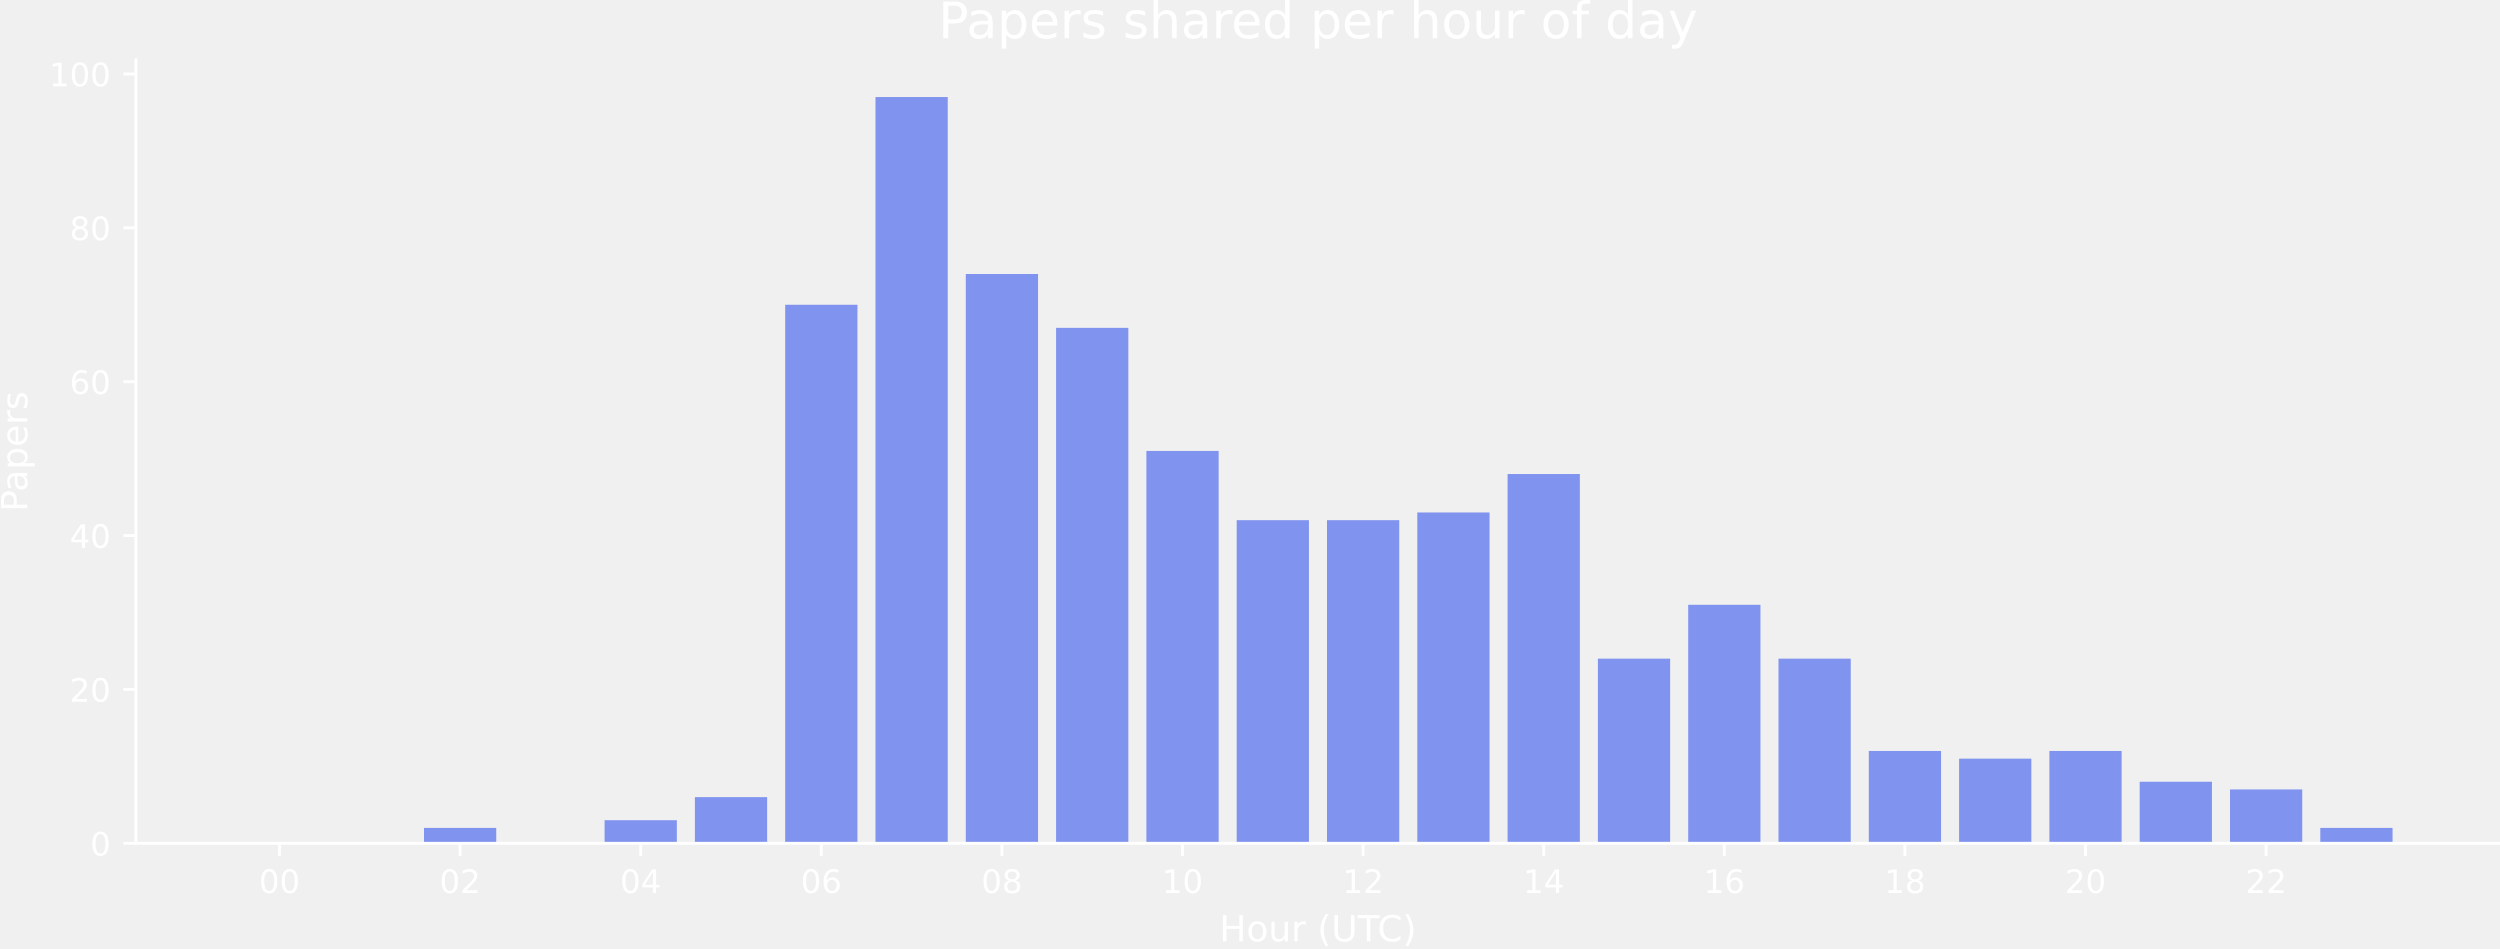
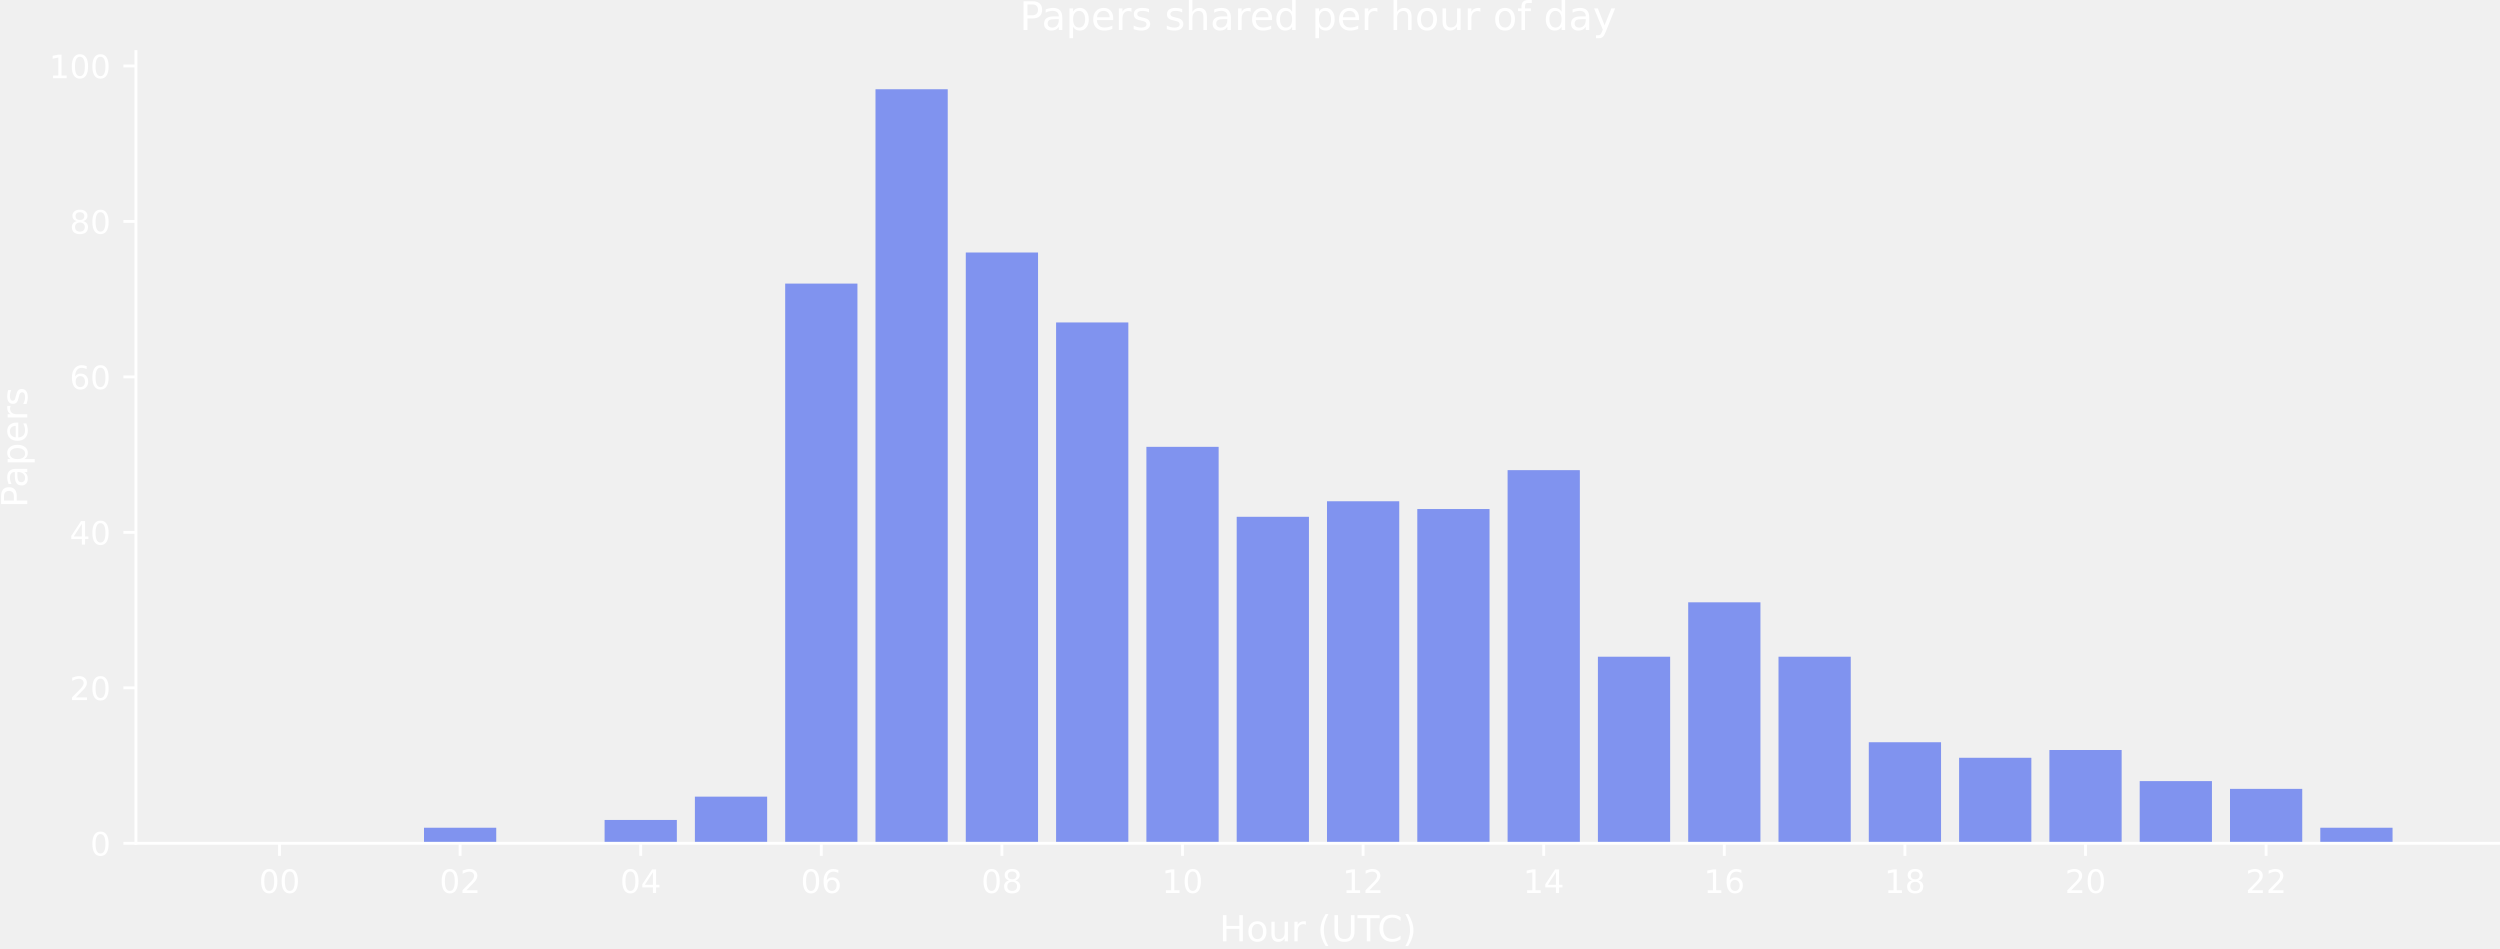
<svg xmlns="http://www.w3.org/2000/svg" xmlns:xlink="http://www.w3.org/1999/xlink" width="696.24pt" height="264.24pt" viewBox="0 0 696.24 264.24" version="1.1">
  <defs>
    <style type="text/css">*{stroke-linejoin: round; stroke-linecap: butt}</style>
  </defs>
  <g id="figure_1">
    <g id="patch_1">
      <path d="M 0 264.24  L 696.24 264.24  L 696.24 0  L 0 0  L 0 264.24  z " style="fill: none" />
    </g>
    <g id="axes_1">
      <g id="patch_2">
-         <path d="M 37.857 234.852  L 696.24 234.852  L 696.24 16.638  L 37.857 16.638  L 37.857 234.852  z " style="fill: none" />
+         <path d="M 37.857 234.852  L 696.24 234.852  L 696.24 14.358  L 37.857 14.358  L 37.857 234.852  z " style="fill: none" />
      </g>
      <g id="patch_3">
-         <path d="M 67.783 234.852  L 87.902 234.852  L 87.902 234.852  L 67.783 234.852  z " clip-path="url(#p3f49bb4735)" style="fill: #4361ee; opacity: 0.65" />
+         <path d="M 67.783 234.852  L 87.902 234.852  L 87.902 234.852  L 67.783 234.852  z " clip-path="url(#pad58ebf31c)" style="fill: #4361ee; opacity: 0.65" />
      </g>
      <g id="patch_4">
-         <path d="M 92.932 234.852  L 113.05 234.852  L 113.05 234.852  L 92.932 234.852  z " clip-path="url(#p3f49bb4735)" style="fill: #4361ee; opacity: 0.65" />
+         <path d="M 92.932 234.852  L 113.05 234.852  L 113.05 234.852  L 92.932 234.852  z " clip-path="url(#pad58ebf31c)" style="fill: #4361ee; opacity: 0.65" />
      </g>
      <g id="patch_5">
-         <path d="M 118.08 234.852  L 138.199 234.852  L 138.199 230.567  L 118.08 230.567  z " clip-path="url(#p3f49bb4735)" style="fill: #4361ee; opacity: 0.65" />
+         <path d="M 118.08 234.852  L 138.199 234.852  L 138.199 230.522  L 118.08 230.522  z " clip-path="url(#pad58ebf31c)" style="fill: #4361ee; opacity: 0.65" />
      </g>
      <g id="patch_6">
-         <path d="M 143.228 234.852  L 163.347 234.852  L 163.347 234.852  L 143.228 234.852  z " clip-path="url(#p3f49bb4735)" style="fill: #4361ee; opacity: 0.65" />
+         <path d="M 143.228 234.852  L 163.347 234.852  L 163.347 234.852  L 143.228 234.852  z " clip-path="url(#pad58ebf31c)" style="fill: #4361ee; opacity: 0.65" />
      </g>
      <g id="patch_7">
-         <path d="M 168.377 234.852  L 188.495 234.852  L 188.495 228.424  L 168.377 228.424  z " clip-path="url(#p3f49bb4735)" style="fill: #4361ee; opacity: 0.65" />
+         <path d="M 168.377 234.852  L 188.495 234.852  L 188.495 228.357  L 168.377 228.357  z " clip-path="url(#pad58ebf31c)" style="fill: #4361ee; opacity: 0.65" />
      </g>
      <g id="patch_8">
-         <path d="M 193.525 234.852  L 213.644 234.852  L 213.644 221.997  L 193.525 221.997  z " clip-path="url(#p3f49bb4735)" style="fill: #4361ee; opacity: 0.65" />
+         <path d="M 193.525 234.852  L 213.644 234.852  L 213.644 221.862  L 193.525 221.862  z " clip-path="url(#pad58ebf31c)" style="fill: #4361ee; opacity: 0.65" />
      </g>
      <g id="patch_9">
-         <path d="M 218.673 234.852  L 238.792 234.852  L 238.792 84.876  L 218.673 84.876  z " clip-path="url(#p3f49bb4735)" style="fill: #4361ee; opacity: 0.65" />
+         <path d="M 218.673 234.852  L 238.792 234.852  L 238.792 78.98  L 218.673 78.98  z " clip-path="url(#pad58ebf31c)" style="fill: #4361ee; opacity: 0.65" />
      </g>
      <g id="patch_10">
-         <path d="M 243.822 234.852  L 263.94 234.852  L 263.94 27.029  L 243.822 27.029  z " clip-path="url(#p3f49bb4735)" style="fill: #4361ee; opacity: 0.65" />
+         <path d="M 243.822 234.852  L 263.94 234.852  L 263.94 24.858  L 243.822 24.858  z " clip-path="url(#pad58ebf31c)" style="fill: #4361ee; opacity: 0.65" />
      </g>
      <g id="patch_11">
-         <path d="M 268.97 234.852  L 289.089 234.852  L 289.089 76.306  L 268.97 76.306  z " clip-path="url(#p3f49bb4735)" style="fill: #4361ee; opacity: 0.65" />
+         <path d="M 268.97 234.852  L 289.089 234.852  L 289.089 70.32  L 268.97 70.32  z " clip-path="url(#pad58ebf31c)" style="fill: #4361ee; opacity: 0.65" />
      </g>
      <g id="patch_12">
-         <path d="M 294.118 234.852  L 314.237 234.852  L 314.237 91.304  L 294.118 91.304  z " clip-path="url(#p3f49bb4735)" style="fill: #4361ee; opacity: 0.65" />
+         <path d="M 294.118 234.852  L 314.237 234.852  L 314.237 89.804  L 294.118 89.804  z " clip-path="url(#pad58ebf31c)" style="fill: #4361ee; opacity: 0.65" />
      </g>
      <g id="patch_13">
-         <path d="M 319.267 234.852  L 339.385 234.852  L 339.385 125.584  L 319.267 125.584  z " clip-path="url(#p3f49bb4735)" style="fill: #4361ee; opacity: 0.65" />
+         <path d="M 319.267 234.852  L 339.385 234.852  L 339.385 124.443  L 319.267 124.443  z " clip-path="url(#pad58ebf31c)" style="fill: #4361ee; opacity: 0.65" />
      </g>
      <g id="patch_14">
-         <path d="M 344.415 234.852  L 364.534 234.852  L 364.534 144.867  L 344.415 144.867  z " clip-path="url(#p3f49bb4735)" style="fill: #4361ee; opacity: 0.65" />
+         <path d="M 344.415 234.852  L 364.534 234.852  L 364.534 143.926  L 344.415 143.926  z " clip-path="url(#pad58ebf31c)" style="fill: #4361ee; opacity: 0.65" />
      </g>
      <g id="patch_15">
-         <path d="M 369.563 234.852  L 389.682 234.852  L 389.682 144.867  L 369.563 144.867  z " clip-path="url(#p3f49bb4735)" style="fill: #4361ee; opacity: 0.65" />
+         <path d="M 369.563 234.852  L 389.682 234.852  L 389.682 139.597  L 369.563 139.597  z " clip-path="url(#pad58ebf31c)" style="fill: #4361ee; opacity: 0.65" />
      </g>
      <g id="patch_16">
-         <path d="M 394.712 234.852  L 414.83 234.852  L 414.83 142.724  L 394.712 142.724  z " clip-path="url(#p3f49bb4735)" style="fill: #4361ee; opacity: 0.65" />
+         <path d="M 394.712 234.852  L 414.83 234.852  L 414.83 141.762  L 394.712 141.762  z " clip-path="url(#pad58ebf31c)" style="fill: #4361ee; opacity: 0.65" />
      </g>
      <g id="patch_17">
-         <path d="M 419.86 234.852  L 439.979 234.852  L 439.979 132.012  L 419.86 132.012  z " clip-path="url(#p3f49bb4735)" style="fill: #4361ee; opacity: 0.65" />
+         <path d="M 419.86 234.852  L 439.979 234.852  L 439.979 130.937  L 419.86 130.937  z " clip-path="url(#pad58ebf31c)" style="fill: #4361ee; opacity: 0.65" />
      </g>
      <g id="patch_18">
-         <path d="M 445.008 234.852  L 465.127 234.852  L 465.127 183.432  L 445.008 183.432  z " clip-path="url(#p3f49bb4735)" style="fill: #4361ee; opacity: 0.65" />
+         <path d="M 445.008 234.852  L 465.127 234.852  L 465.127 182.894  L 445.008 182.894  z " clip-path="url(#pad58ebf31c)" style="fill: #4361ee; opacity: 0.65" />
      </g>
      <g id="patch_19">
-         <path d="M 470.157 234.852  L 490.275 234.852  L 490.275 168.434  L 470.157 168.434  z " clip-path="url(#p3f49bb4735)" style="fill: #4361ee; opacity: 0.65" />
+         <path d="M 470.157 234.852  L 490.275 234.852  L 490.275 167.74  L 470.157 167.74  z " clip-path="url(#pad58ebf31c)" style="fill: #4361ee; opacity: 0.65" />
      </g>
      <g id="patch_20">
-         <path d="M 495.305 234.852  L 515.424 234.852  L 515.424 183.432  L 495.305 183.432  z " clip-path="url(#p3f49bb4735)" style="fill: #4361ee; opacity: 0.65" />
+         <path d="M 495.305 234.852  L 515.424 234.852  L 515.424 182.894  L 495.305 182.894  z " clip-path="url(#pad58ebf31c)" style="fill: #4361ee; opacity: 0.65" />
      </g>
      <g id="patch_21">
-         <path d="M 520.453 234.852  L 540.572 234.852  L 540.572 209.142  L 520.453 209.142  z " clip-path="url(#p3f49bb4735)" style="fill: #4361ee; opacity: 0.65" />
+         <path d="M 520.453 234.852  L 540.572 234.852  L 540.572 206.708  L 520.453 206.708  z " clip-path="url(#pad58ebf31c)" style="fill: #4361ee; opacity: 0.65" />
      </g>
      <g id="patch_22">
-         <path d="M 545.602 234.852  L 565.72 234.852  L 565.72 211.284  L 545.602 211.284  z " clip-path="url(#p3f49bb4735)" style="fill: #4361ee; opacity: 0.65" />
+         <path d="M 545.602 234.852  L 565.72 234.852  L 565.72 211.038  L 545.602 211.038  z " clip-path="url(#pad58ebf31c)" style="fill: #4361ee; opacity: 0.65" />
      </g>
      <g id="patch_23">
-         <path d="M 570.75 234.852  L 590.869 234.852  L 590.869 209.142  L 570.75 209.142  z " clip-path="url(#p3f49bb4735)" style="fill: #4361ee; opacity: 0.65" />
+         <path d="M 570.75 234.852  L 590.869 234.852  L 590.869 208.873  L 570.75 208.873  z " clip-path="url(#pad58ebf31c)" style="fill: #4361ee; opacity: 0.65" />
      </g>
      <g id="patch_24">
-         <path d="M 595.898 234.852  L 616.017 234.852  L 616.017 217.712  L 595.898 217.712  z " clip-path="url(#p3f49bb4735)" style="fill: #4361ee; opacity: 0.65" />
+         <path d="M 595.898 234.852  L 616.017 234.852  L 616.017 217.533  L 595.898 217.533  z " clip-path="url(#pad58ebf31c)" style="fill: #4361ee; opacity: 0.65" />
      </g>
      <g id="patch_25">
-         <path d="M 621.047 234.852  L 641.165 234.852  L 641.165 219.854  L 621.047 219.854  z " clip-path="url(#p3f49bb4735)" style="fill: #4361ee; opacity: 0.65" />
+         <path d="M 621.047 234.852  L 641.165 234.852  L 641.165 219.697  L 621.047 219.697  z " clip-path="url(#pad58ebf31c)" style="fill: #4361ee; opacity: 0.65" />
      </g>
      <g id="patch_26">
-         <path d="M 646.195 234.852  L 666.313 234.852  L 666.313 230.567  L 646.195 230.567  z " clip-path="url(#p3f49bb4735)" style="fill: #4361ee; opacity: 0.65" />
+         <path d="M 646.195 234.852  L 666.313 234.852  L 666.313 230.522  L 646.195 230.522  z " clip-path="url(#pad58ebf31c)" style="fill: #4361ee; opacity: 0.65" />
      </g>
      <g id="matplotlib.axis_1">
        <g id="xtick_1">
          <g id="line2d_1">
            <defs>
-               <path id="m4b25776752" d="M 0 0  L 0 3.5  " style="stroke: #ffffff; stroke-width: 0.8" />
+               <path id="me56c98d432" d="M 0 0  L 0 3.5  " style="stroke: #ffffff; stroke-width: 0.8" />
            </defs>
            <g>
-               <use xlink:href="#m4b25776752" x="77.843" y="234.852" style="fill: #ffffff; stroke: #ffffff; stroke-width: 0.8" />
+               <use xlink:href="#me56c98d432" x="77.843" y="234.852" style="fill: #ffffff; stroke: #ffffff; stroke-width: 0.8" />
            </g>
          </g>
          <g id="text_1">
            <text style="font-size: 9px; font-family: 'DejaVu Sans', 'Liberation Sans', 'Noto Sans', 'FreeSans', sans-serif; text-anchor: middle; fill: #ffffff" x="77.843" y="248.69" transform="rotate(-0 77.84271 248.6902)">00</text>
          </g>
        </g>
        <g id="xtick_2">
          <g id="line2d_2">
            <g>
-               <use xlink:href="#m4b25776752" x="128.139" y="234.852" style="fill: #ffffff; stroke: #ffffff; stroke-width: 0.8" />
+               <use xlink:href="#me56c98d432" x="128.139" y="234.852" style="fill: #ffffff; stroke: #ffffff; stroke-width: 0.8" />
            </g>
          </g>
          <g id="text_2">
            <text style="font-size: 9px; font-family: 'DejaVu Sans', 'Liberation Sans', 'Noto Sans', 'FreeSans', sans-serif; text-anchor: middle; fill: #ffffff" x="128.139" y="248.69" transform="rotate(-0 128.1394 248.6902)">02</text>
          </g>
        </g>
        <g id="xtick_3">
          <g id="line2d_3">
            <g>
-               <use xlink:href="#m4b25776752" x="178.436" y="234.852" style="fill: #ffffff; stroke: #ffffff; stroke-width: 0.8" />
+               <use xlink:href="#me56c98d432" x="178.436" y="234.852" style="fill: #ffffff; stroke: #ffffff; stroke-width: 0.8" />
            </g>
          </g>
          <g id="text_3">
            <text style="font-size: 9px; font-family: 'DejaVu Sans', 'Liberation Sans', 'Noto Sans', 'FreeSans', sans-serif; text-anchor: middle; fill: #ffffff" x="178.436" y="248.69" transform="rotate(-0 178.436 248.6902)">04</text>
          </g>
        </g>
        <g id="xtick_4">
          <g id="line2d_4">
            <g>
-               <use xlink:href="#m4b25776752" x="228.733" y="234.852" style="fill: #ffffff; stroke: #ffffff; stroke-width: 0.8" />
+               <use xlink:href="#me56c98d432" x="228.733" y="234.852" style="fill: #ffffff; stroke: #ffffff; stroke-width: 0.8" />
            </g>
          </g>
          <g id="text_4">
            <text style="font-size: 9px; font-family: 'DejaVu Sans', 'Liberation Sans', 'Noto Sans', 'FreeSans', sans-serif; text-anchor: middle; fill: #ffffff" x="228.733" y="248.69" transform="rotate(-0 228.7327 248.6902)">06</text>
          </g>
        </g>
        <g id="xtick_5">
          <g id="line2d_5">
            <g>
-               <use xlink:href="#m4b25776752" x="279.029" y="234.852" style="fill: #ffffff; stroke: #ffffff; stroke-width: 0.8" />
+               <use xlink:href="#me56c98d432" x="279.029" y="234.852" style="fill: #ffffff; stroke: #ffffff; stroke-width: 0.8" />
            </g>
          </g>
          <g id="text_5">
            <text style="font-size: 9px; font-family: 'DejaVu Sans', 'Liberation Sans', 'Noto Sans', 'FreeSans', sans-serif; text-anchor: middle; fill: #ffffff" x="279.029" y="248.69" transform="rotate(-0 279.0293 248.6902)">08</text>
          </g>
        </g>
        <g id="xtick_6">
          <g id="line2d_6">
            <g>
-               <use xlink:href="#m4b25776752" x="329.326" y="234.852" style="fill: #ffffff; stroke: #ffffff; stroke-width: 0.8" />
+               <use xlink:href="#me56c98d432" x="329.326" y="234.852" style="fill: #ffffff; stroke: #ffffff; stroke-width: 0.8" />
            </g>
          </g>
          <g id="text_6">
            <text style="font-size: 9px; font-family: 'DejaVu Sans', 'Liberation Sans', 'Noto Sans', 'FreeSans', sans-serif; text-anchor: middle; fill: #ffffff" x="329.326" y="248.69" transform="rotate(-0 329.326 248.6902)">10</text>
          </g>
        </g>
        <g id="xtick_7">
          <g id="line2d_7">
            <g>
-               <use xlink:href="#m4b25776752" x="379.623" y="234.852" style="fill: #ffffff; stroke: #ffffff; stroke-width: 0.8" />
+               <use xlink:href="#me56c98d432" x="379.623" y="234.852" style="fill: #ffffff; stroke: #ffffff; stroke-width: 0.8" />
            </g>
          </g>
          <g id="text_7">
            <text style="font-size: 9px; font-family: 'DejaVu Sans', 'Liberation Sans', 'Noto Sans', 'FreeSans', sans-serif; text-anchor: middle; fill: #ffffff" x="379.623" y="248.69" transform="rotate(-0 379.6226 248.6902)">12</text>
          </g>
        </g>
        <g id="xtick_8">
          <g id="line2d_8">
            <g>
-               <use xlink:href="#m4b25776752" x="429.919" y="234.852" style="fill: #ffffff; stroke: #ffffff; stroke-width: 0.8" />
+               <use xlink:href="#me56c98d432" x="429.919" y="234.852" style="fill: #ffffff; stroke: #ffffff; stroke-width: 0.8" />
            </g>
          </g>
          <g id="text_8">
            <text style="font-size: 9px; font-family: 'DejaVu Sans', 'Liberation Sans', 'Noto Sans', 'FreeSans', sans-serif; text-anchor: middle; fill: #ffffff" x="429.919" y="248.69" transform="rotate(-0 429.9192 248.6902)">14</text>
          </g>
        </g>
        <g id="xtick_9">
          <g id="line2d_9">
            <g>
-               <use xlink:href="#m4b25776752" x="480.216" y="234.852" style="fill: #ffffff; stroke: #ffffff; stroke-width: 0.8" />
+               <use xlink:href="#me56c98d432" x="480.216" y="234.852" style="fill: #ffffff; stroke: #ffffff; stroke-width: 0.8" />
            </g>
          </g>
          <g id="text_9">
            <text style="font-size: 9px; font-family: 'DejaVu Sans', 'Liberation Sans', 'Noto Sans', 'FreeSans', sans-serif; text-anchor: middle; fill: #ffffff" x="480.216" y="248.69" transform="rotate(-0 480.2159 248.6902)">16</text>
          </g>
        </g>
        <g id="xtick_10">
          <g id="line2d_10">
            <g>
-               <use xlink:href="#m4b25776752" x="530.513" y="234.852" style="fill: #ffffff; stroke: #ffffff; stroke-width: 0.8" />
+               <use xlink:href="#me56c98d432" x="530.513" y="234.852" style="fill: #ffffff; stroke: #ffffff; stroke-width: 0.8" />
            </g>
          </g>
          <g id="text_10">
            <text style="font-size: 9px; font-family: 'DejaVu Sans', 'Liberation Sans', 'Noto Sans', 'FreeSans', sans-serif; text-anchor: middle; fill: #ffffff" x="530.513" y="248.69" transform="rotate(-0 530.5125 248.6902)">18</text>
          </g>
        </g>
        <g id="xtick_11">
          <g id="line2d_11">
            <g>
-               <use xlink:href="#m4b25776752" x="580.809" y="234.852" style="fill: #ffffff; stroke: #ffffff; stroke-width: 0.8" />
+               <use xlink:href="#me56c98d432" x="580.809" y="234.852" style="fill: #ffffff; stroke: #ffffff; stroke-width: 0.8" />
            </g>
          </g>
          <g id="text_11">
            <text style="font-size: 9px; font-family: 'DejaVu Sans', 'Liberation Sans', 'Noto Sans', 'FreeSans', sans-serif; text-anchor: middle; fill: #ffffff" x="580.809" y="248.69" transform="rotate(-0 580.8092 248.6902)">20</text>
          </g>
        </g>
        <g id="xtick_12">
          <g id="line2d_12">
            <g>
-               <use xlink:href="#m4b25776752" x="631.106" y="234.852" style="fill: #ffffff; stroke: #ffffff; stroke-width: 0.8" />
+               <use xlink:href="#me56c98d432" x="631.106" y="234.852" style="fill: #ffffff; stroke: #ffffff; stroke-width: 0.8" />
            </g>
          </g>
          <g id="text_12">
            <text style="font-size: 9px; font-family: 'DejaVu Sans', 'Liberation Sans', 'Noto Sans', 'FreeSans', sans-serif; text-anchor: middle; fill: #ffffff" x="631.106" y="248.69" transform="rotate(-0 631.1058 248.6902)">22</text>
          </g>
        </g>
        <g id="text_13">
          <text style="font-size: 10px; font-family: 'DejaVu Sans', 'Liberation Sans', 'Noto Sans', 'FreeSans', sans-serif; text-anchor: middle; fill: #ffffff" x="367.048" y="262.16" transform="rotate(-0 367.0484 262.1603)">Hour (UTC)</text>
        </g>
      </g>
      <g id="matplotlib.axis_2">
        <g id="ytick_1">
          <g id="line2d_13">
            <defs>
-               <path id="m0c8e62139a" d="M 0 0  L -3.5 0  " style="stroke: #ffffff; stroke-width: 0.8" />
+               <path id="m609aa0feff" d="M 0 0  L -3.5 0  " style="stroke: #ffffff; stroke-width: 0.8" />
            </defs>
            <g>
-               <use xlink:href="#m0c8e62139a" x="37.857" y="234.852" style="fill: #ffffff; stroke: #ffffff; stroke-width: 0.8" />
+               <use xlink:href="#m609aa0feff" x="37.857" y="234.852" style="fill: #ffffff; stroke: #ffffff; stroke-width: 0.8" />
            </g>
          </g>
          <g id="text_14">
            <text style="font-size: 9px; font-family: 'DejaVu Sans', 'Liberation Sans', 'Noto Sans', 'FreeSans', sans-serif; text-anchor: end; fill: #ffffff" x="30.857" y="238.271" transform="rotate(-0 30.85687 238.2709)">0</text>
          </g>
        </g>
        <g id="ytick_2">
          <g id="line2d_14">
            <g>
-               <use xlink:href="#m0c8e62139a" x="37.857" y="192.002" style="fill: #ffffff; stroke: #ffffff; stroke-width: 0.8" />
+               <use xlink:href="#m609aa0feff" x="37.857" y="191.554" style="fill: #ffffff; stroke: #ffffff; stroke-width: 0.8" />
            </g>
          </g>
          <g id="text_15">
-             <text style="font-size: 9px; font-family: 'DejaVu Sans', 'Liberation Sans', 'Noto Sans', 'FreeSans', sans-serif; text-anchor: end; fill: #ffffff" x="30.857" y="195.421" transform="rotate(-0 30.85687 195.4208)">20</text>
+             <text style="font-size: 9px; font-family: 'DejaVu Sans', 'Liberation Sans', 'Noto Sans', 'FreeSans', sans-serif; text-anchor: end; fill: #ffffff" x="30.857" y="194.973" transform="rotate(-0 30.85687 194.9732)">20</text>
          </g>
        </g>
        <g id="ytick_3">
          <g id="line2d_15">
            <g>
-               <use xlink:href="#m0c8e62139a" x="37.857" y="149.152" style="fill: #ffffff; stroke: #ffffff; stroke-width: 0.8" />
+               <use xlink:href="#m609aa0feff" x="37.857" y="148.256" style="fill: #ffffff; stroke: #ffffff; stroke-width: 0.8" />
            </g>
          </g>
          <g id="text_16">
-             <text style="font-size: 9px; font-family: 'DejaVu Sans', 'Liberation Sans', 'Noto Sans', 'FreeSans', sans-serif; text-anchor: end; fill: #ffffff" x="30.857" y="152.571" transform="rotate(-0 30.85687 152.5708)">40</text>
+             <text style="font-size: 9px; font-family: 'DejaVu Sans', 'Liberation Sans', 'Noto Sans', 'FreeSans', sans-serif; text-anchor: end; fill: #ffffff" x="30.857" y="151.676" transform="rotate(-0 30.85687 151.6756)">40</text>
          </g>
        </g>
        <g id="ytick_4">
          <g id="line2d_16">
            <g>
-               <use xlink:href="#m0c8e62139a" x="37.857" y="106.301" style="fill: #ffffff; stroke: #ffffff; stroke-width: 0.8" />
+               <use xlink:href="#m609aa0feff" x="37.857" y="104.959" style="fill: #ffffff; stroke: #ffffff; stroke-width: 0.8" />
            </g>
          </g>
          <g id="text_17">
-             <text style="font-size: 9px; font-family: 'DejaVu Sans', 'Liberation Sans', 'Noto Sans', 'FreeSans', sans-serif; text-anchor: end; fill: #ffffff" x="30.857" y="109.721" transform="rotate(-0 30.85687 109.7208)">60</text>
+             <text style="font-size: 9px; font-family: 'DejaVu Sans', 'Liberation Sans', 'Noto Sans', 'FreeSans', sans-serif; text-anchor: end; fill: #ffffff" x="30.857" y="108.378" transform="rotate(-0 30.85687 108.3779)">60</text>
          </g>
        </g>
        <g id="ytick_5">
          <g id="line2d_17">
            <g>
-               <use xlink:href="#m0c8e62139a" x="37.857" y="63.451" style="fill: #ffffff; stroke: #ffffff; stroke-width: 0.8" />
+               <use xlink:href="#m609aa0feff" x="37.857" y="61.661" style="fill: #ffffff; stroke: #ffffff; stroke-width: 0.8" />
            </g>
          </g>
          <g id="text_18">
-             <text style="font-size: 9px; font-family: 'DejaVu Sans', 'Liberation Sans', 'Noto Sans', 'FreeSans', sans-serif; text-anchor: end; fill: #ffffff" x="30.857" y="66.871" transform="rotate(-0 30.85687 66.87076)">80</text>
+             <text style="font-size: 9px; font-family: 'DejaVu Sans', 'Liberation Sans', 'Noto Sans', 'FreeSans', sans-serif; text-anchor: end; fill: #ffffff" x="30.857" y="65.08" transform="rotate(-0 30.85687 65.08026)">80</text>
          </g>
        </g>
        <g id="ytick_6">
          <g id="line2d_18">
            <g>
-               <use xlink:href="#m0c8e62139a" x="37.857" y="20.601" style="fill: #ffffff; stroke: #ffffff; stroke-width: 0.8" />
+               <use xlink:href="#m609aa0feff" x="37.857" y="18.363" style="fill: #ffffff; stroke: #ffffff; stroke-width: 0.8" />
            </g>
          </g>
          <g id="text_19">
-             <text style="font-size: 9px; font-family: 'DejaVu Sans', 'Liberation Sans', 'Noto Sans', 'FreeSans', sans-serif; text-anchor: end; fill: #ffffff" x="30.857" y="24.021" transform="rotate(-0 30.85687 24.02074)">100</text>
+             <text style="font-size: 9px; font-family: 'DejaVu Sans', 'Liberation Sans', 'Noto Sans', 'FreeSans', sans-serif; text-anchor: end; fill: #ffffff" x="30.857" y="21.783" transform="rotate(-0 30.85687 21.78261)">100</text>
          </g>
        </g>
        <g id="text_20">
-           <text style="font-size: 10px; font-family: 'DejaVu Sans', 'Liberation Sans', 'Noto Sans', 'FreeSans', sans-serif; text-anchor: middle; fill: #ffffff" x="7.598" y="125.745" transform="rotate(-90 7.598438 125.7447)">Papers</text>
+           <text style="font-size: 10px; font-family: 'DejaVu Sans', 'Liberation Sans', 'Noto Sans', 'FreeSans', sans-serif; text-anchor: middle; fill: #ffffff" x="7.598" y="124.605" transform="rotate(-90 7.598438 124.6049)">Papers</text>
        </g>
      </g>
      <g id="patch_27">
-         <path d="M 37.857 234.852  L 37.857 16.638  " style="fill: none; stroke: #ffffff; stroke-width: 0.8; stroke-linejoin: miter; stroke-linecap: square" />
+         <path d="M 37.857 234.852  L 37.857 14.358  " style="fill: none; stroke: #ffffff; stroke-width: 0.8; stroke-linejoin: miter; stroke-linecap: square" />
      </g>
      <g id="patch_28">
        <path d="M 37.857 234.852  L 696.24 234.852  " style="fill: none; stroke: #ffffff; stroke-width: 0.8; stroke-linejoin: miter; stroke-linecap: square" />
      </g>
      <g id="text_21">
-         <text style="font-size: 14px; font-family: 'DejaVu Sans', 'Liberation Sans', 'Noto Sans', 'FreeSans', sans-serif; text-anchor: middle; fill: #ffffff" x="367.048" y="10.638" transform="rotate(-0 367.0484 10.63781)">Papers shared per hour of day</text>
+         <text style="font-size: 11px; font-family: 'DejaVu Sans', 'Liberation Sans', 'Noto Sans', 'FreeSans', sans-serif; text-anchor: middle; fill: #ffffff" x="367.048" y="8.358" transform="rotate(-0 367.0484 8.358281)">Papers shared per hour of day</text>
      </g>
    </g>
  </g>
  <defs>
-     <clipPath id="p3f49bb4735">
-       <rect x="37.857" y="16.638" width="658.383" height="218.214" />
+     <clipPath id="pad58ebf31c">
+       <rect x="37.857" y="14.358" width="658.383" height="220.493" />
    </clipPath>
  </defs>
</svg>
